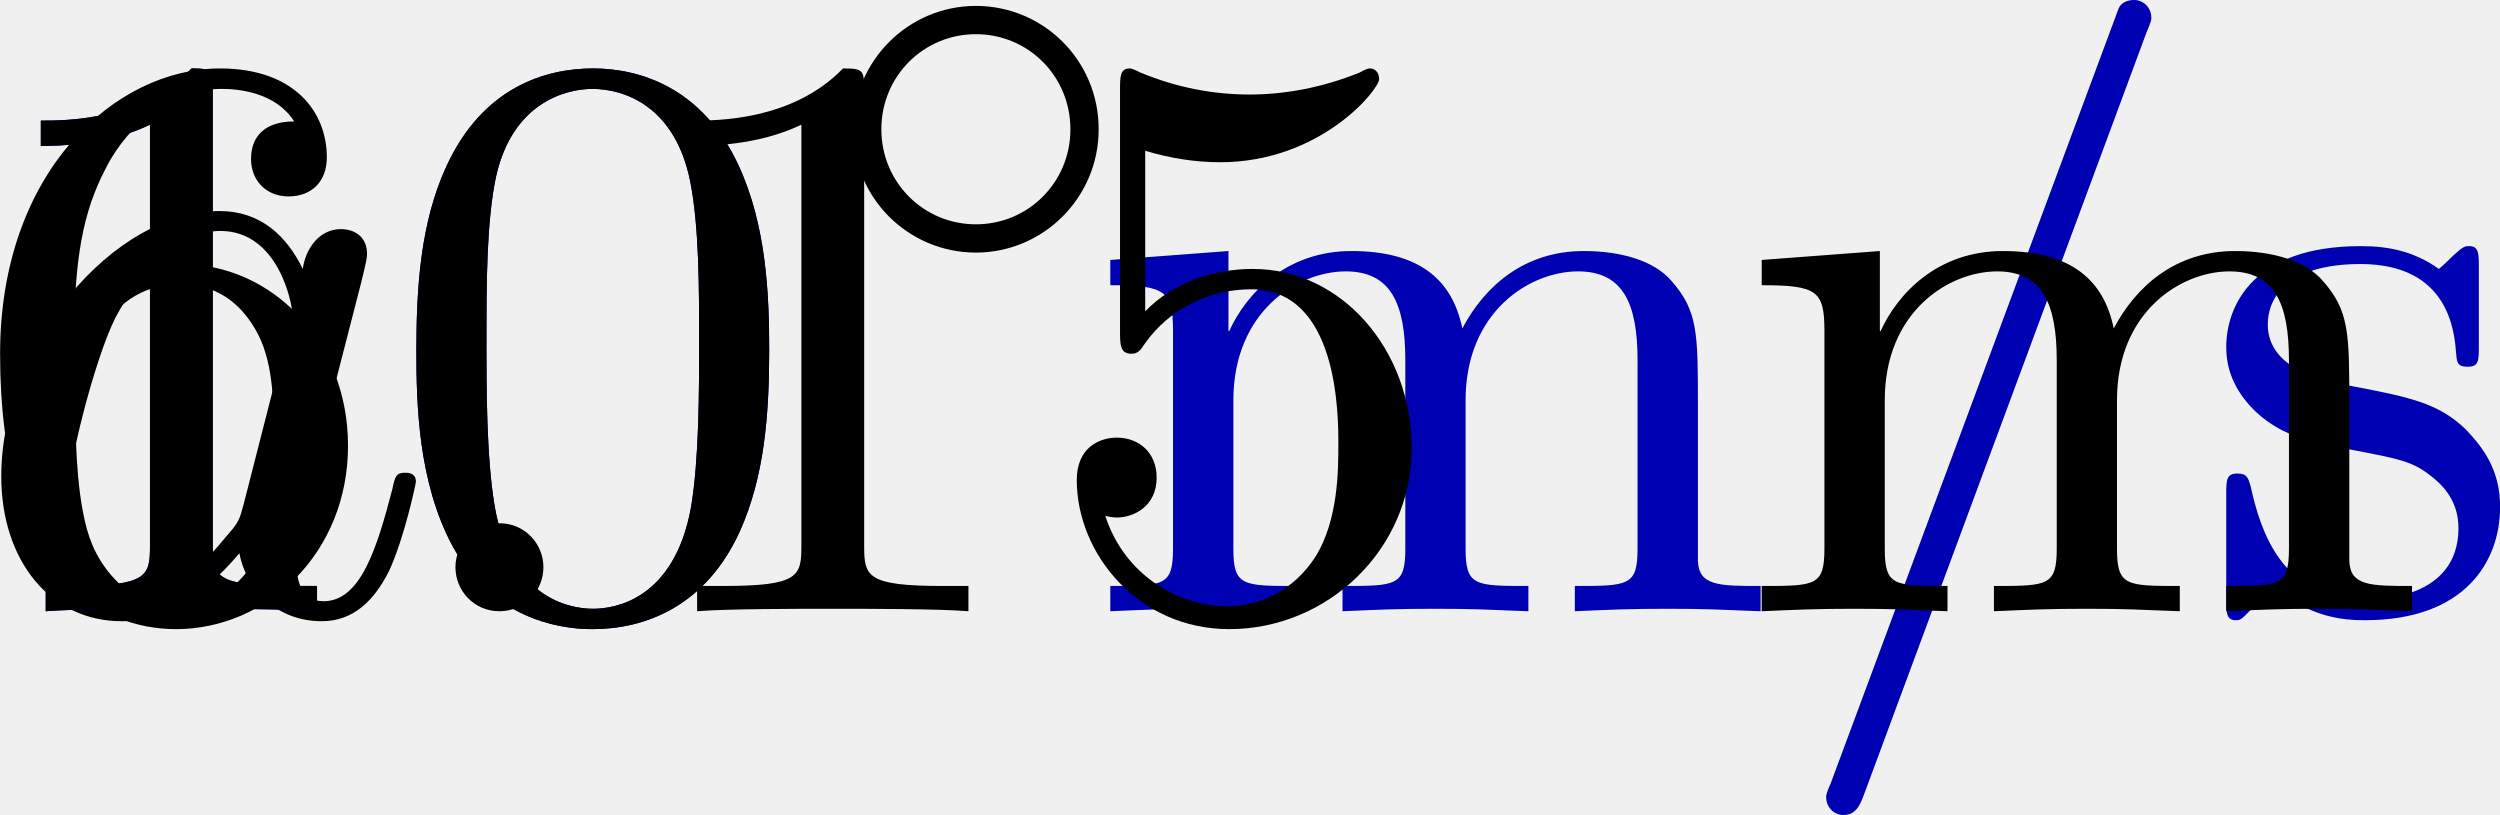
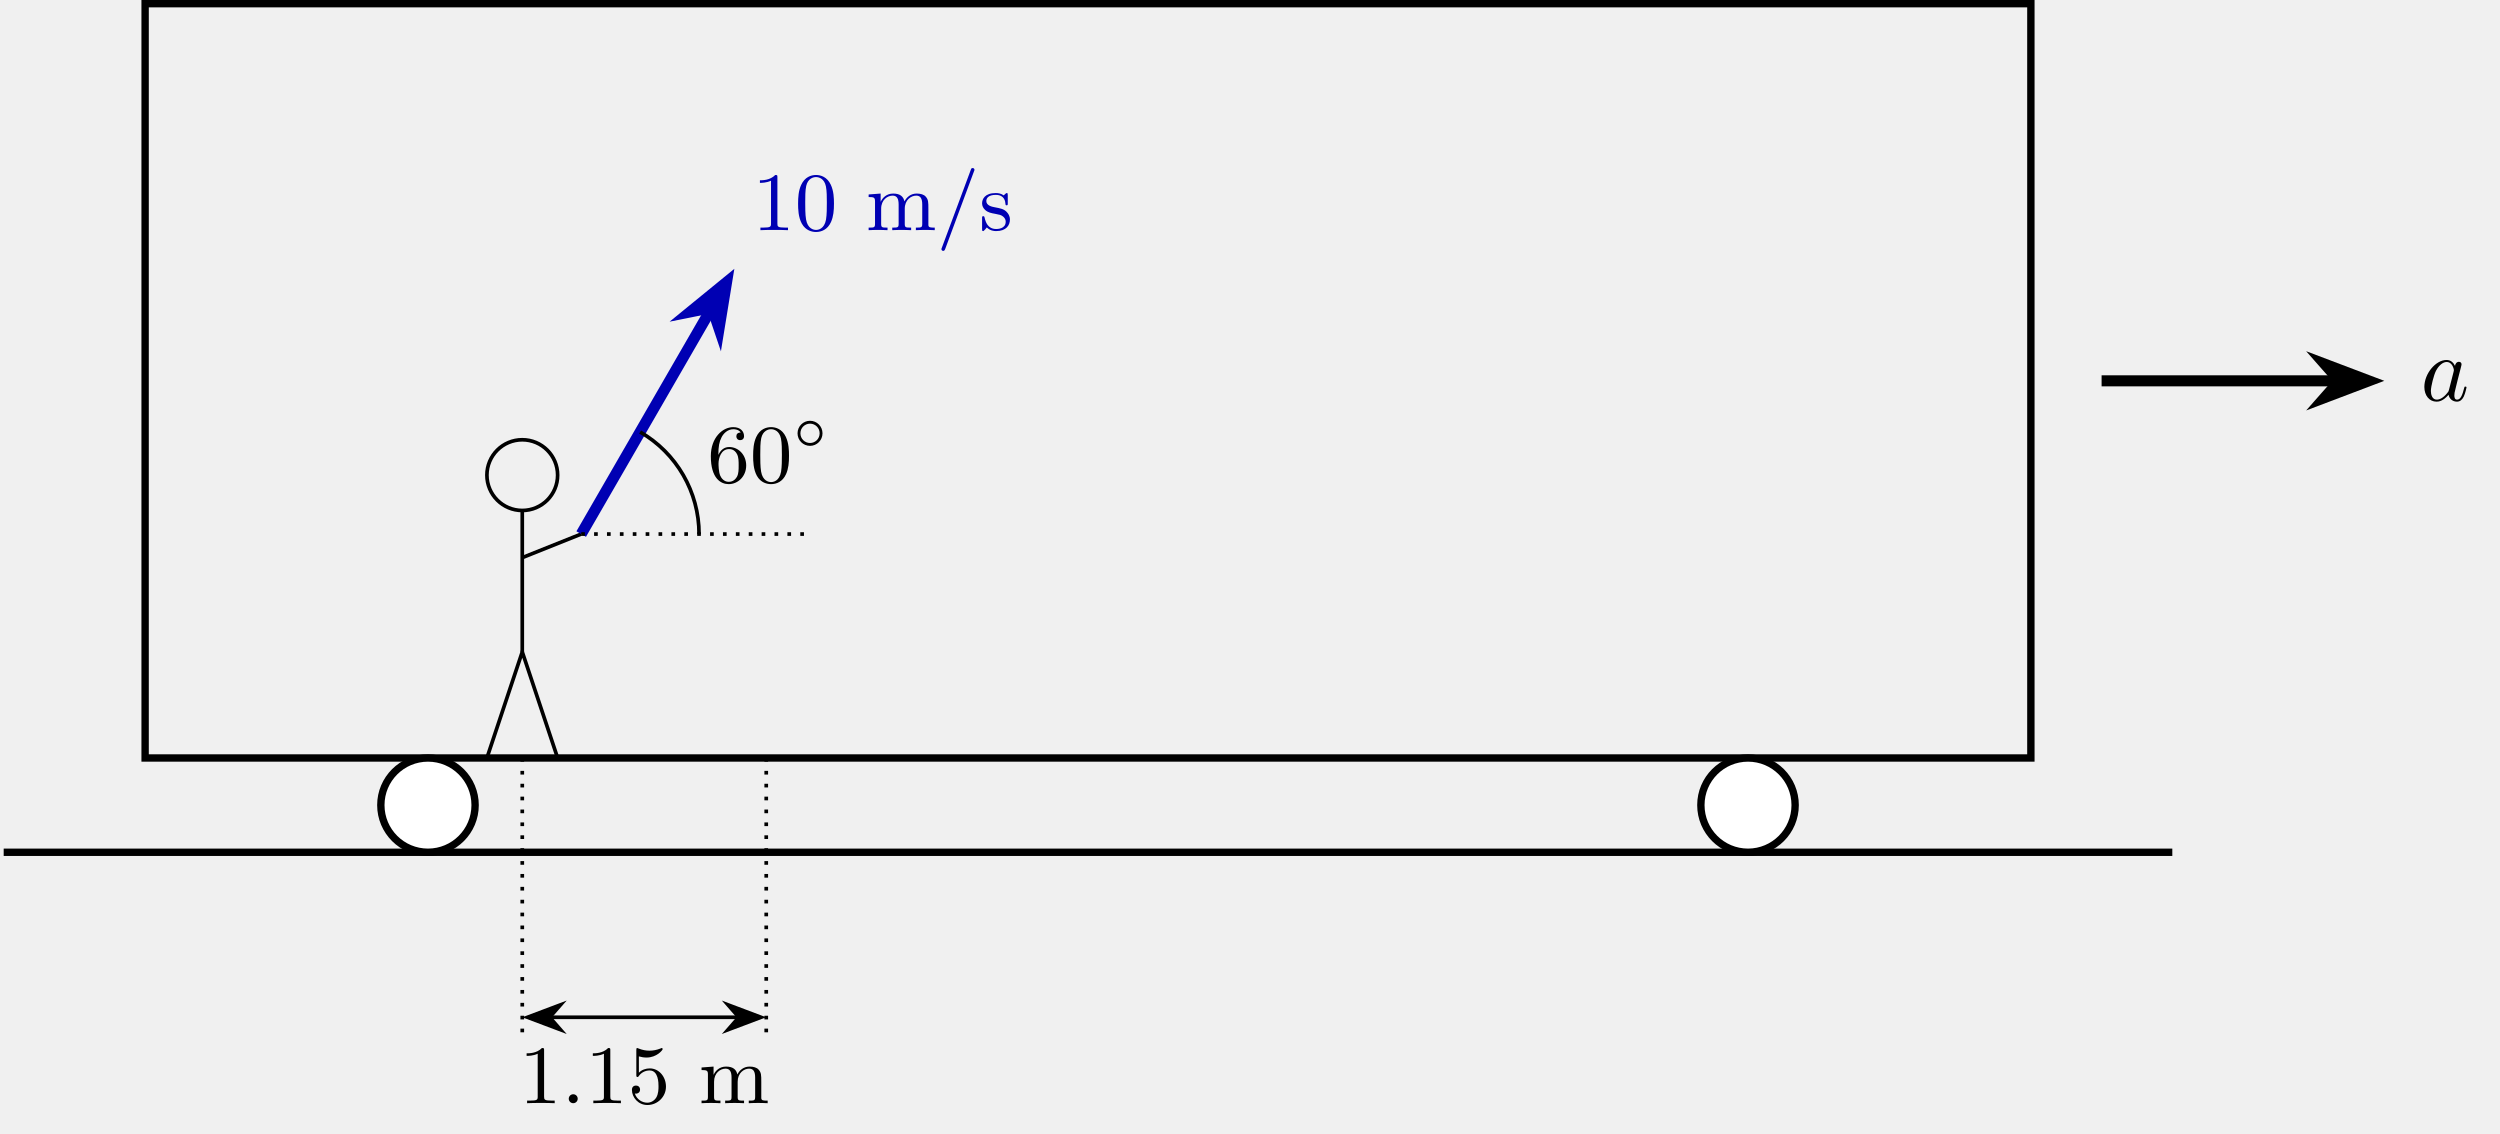
- <svg xmlns="http://www.w3.org/2000/svg" xmlns:xlink="http://www.w3.org/1999/xlink" version="1.1" width="27.506pt" height="8.966pt" viewBox="-51.924 7.296 27.506 8.966">
+ <svg xmlns="http://www.w3.org/2000/svg" xmlns:xlink="http://www.w3.org/1999/xlink" version="1.1" width="270.571pt" height="122.717pt" viewBox="-68.015 -68.015 270.571 122.717">
  <defs>
    <path id="g0-14" d="M3.258-1.494C3.258-2.254 2.648-2.851 1.907-2.851S.556-2.248 .556-1.494C.556-.735 1.166-.137 1.907-.137S3.258-.741 3.258-1.494ZM1.907-.448C1.333-.448 .867-.909 .867-1.494S1.333-2.54 1.907-2.54S2.947-2.08 2.947-1.494S2.481-.448 1.907-.448Z" />
+     <path id="g1-58" d="M1.757-.484C1.757-.744 1.551-.968 1.273-.968S.789-.744 .789-.484S.995 0 1.273 0S1.757-.224 1.757-.484Z" />
+     <path id="g1-61" d="M4.035-6.366C4.089-6.492 4.089-6.51 4.089-6.528C4.089-6.644 3.999-6.725 3.9-6.725C3.775-6.725 3.739-6.653 3.73-6.635L.565 1.883C.511 2.008 .511 2.026 .511 2.044C.511 2.161 .601 2.242 .699 2.242C.789 2.242 .861 2.206 .924 2.026L4.035-6.366Z" />
    <path id="g2-48" d="M4.241-2.869C4.241-3.47 4.214-4.241 3.9-4.914C3.506-5.756 2.824-5.972 2.304-5.972C1.766-5.972 1.085-5.756 .69-4.896C.403-4.277 .359-3.551 .359-2.869C.359-2.286 .377-1.417 .762-.708C1.184 .054 1.883 .197 2.295 .197C2.878 .197 3.542-.054 3.918-.879C4.187-1.479 4.241-2.152 4.241-2.869ZM2.304-.027C2.035-.027 1.39-.152 1.219-1.166C1.13-1.695 1.13-2.466 1.13-2.977C1.13-3.587 1.13-4.295 1.237-4.788C1.417-5.586 1.991-5.747 2.295-5.747C2.636-5.747 3.201-5.568 3.371-4.734C3.47-4.241 3.47-3.542 3.47-2.977C3.47-2.421 3.47-1.668 3.38-1.139C3.192-.117 2.529-.027 2.304-.027Z" />
    <path id="g2-49" d="M2.726-5.73C2.726-5.954 2.717-5.972 2.493-5.972C1.937-5.398 1.112-5.398 .834-5.398V-5.12C1.004-5.12 1.551-5.12 2.035-5.353V-.717C2.035-.386 2.008-.278 1.175-.278H.888V0C1.21-.027 2.008-.027 2.376-.027S3.551-.027 3.873 0V-.278H3.587C2.753-.278 2.726-.386 2.726-.717V-5.73Z" />
    <path id="g2-53" d="M.933-3.093C.933-2.932 .933-2.833 1.058-2.833C1.13-2.833 1.157-2.869 1.21-2.95C1.479-3.327 1.91-3.542 2.376-3.542C3.335-3.542 3.335-2.161 3.335-1.838C3.335-1.56 3.335-1.004 3.084-.601C2.842-.224 2.466-.054 2.116-.054C1.587-.054 .986-.386 .771-1.049C.78-1.049 .834-1.031 .897-1.031C1.076-1.031 1.336-1.148 1.336-1.47C1.336-1.748 1.139-1.91 .897-1.91C.708-1.91 .457-1.802 .457-1.444C.457-.628 1.139 .197 2.134 .197C3.219 .197 4.142-.681 4.142-1.793C4.142-2.878 3.371-3.766 2.394-3.766C1.964-3.766 1.524-3.622 1.21-3.3V-5.066C1.479-4.985 1.757-4.94 2.035-4.94C3.138-4.94 3.784-5.738 3.784-5.855C3.784-5.936 3.73-5.972 3.685-5.972C3.667-5.972 3.649-5.972 3.569-5.927C3.147-5.756 2.735-5.685 2.358-5.685C1.973-5.685 1.569-5.756 1.157-5.927C1.067-5.972 1.049-5.972 1.04-5.972C.933-5.972 .933-5.882 .933-5.73V-3.093Z" />
    <path id="g2-54" d="M1.201-2.968C1.201-3.882 1.3-4.394 1.542-4.86C1.722-5.227 2.161-5.747 2.824-5.747C3.004-5.747 3.416-5.712 3.622-5.389C3.291-5.389 3.147-5.218 3.147-4.976C3.147-4.743 3.309-4.564 3.56-4.564S3.981-4.725 3.981-4.994C3.981-5.496 3.622-5.972 2.806-5.972C1.65-5.972 .386-4.833 .386-2.833C.386-.403 1.479 .197 2.322 .197C3.318 .197 4.214-.637 4.214-1.82C4.214-2.959 3.389-3.82 2.376-3.82C1.838-3.82 1.453-3.506 1.201-2.968ZM2.313-.054C1.802-.054 1.506-.475 1.399-.735C1.228-1.139 1.219-1.883 1.219-2.026C1.219-2.627 1.497-3.596 2.358-3.596C2.502-3.596 2.941-3.596 3.228-3.04C3.398-2.699 3.398-2.26 3.398-1.829S3.398-.959 3.228-.628C2.95-.117 2.555-.054 2.313-.054Z" />
    <path id="g2-109" d="M1.668-2.322C1.668-3.291 2.367-3.739 2.905-3.739C3.398-3.739 3.56-3.389 3.56-2.762V-.69C3.56-.278 3.461-.278 2.869-.278V0C3.291-.018 3.461-.027 3.891-.027S4.438-.018 4.914 0V-.278C4.322-.278 4.223-.278 4.223-.69V-2.322C4.223-3.291 4.923-3.739 5.461-3.739C5.954-3.739 6.115-3.389 6.115-2.762V-.69C6.115-.278 6.016-.278 5.425-.278V0C5.846-.018 6.016-.027 6.447-.027S6.994-.018 7.469 0V-.278C7.012-.278 6.788-.278 6.779-.556V-2.277C6.779-3.058 6.779-3.309 6.483-3.64C6.294-3.856 5.936-3.963 5.523-3.963C4.878-3.963 4.438-3.587 4.187-3.111C4.08-3.64 3.721-3.963 2.968-3.963C2.251-3.963 1.811-3.497 1.623-3.084H1.614V-3.963L.314-3.865V-3.587C.924-3.587 1.004-3.524 1.004-3.084V-.69C1.004-.278 .906-.278 .314-.278V0C.735-.018 .906-.027 1.336-.027S1.883-.018 2.358 0V-.278C1.766-.278 1.668-.278 1.668-.69V-2.322Z" />
    <path id="g2-115" d="M3.084-3.784C3.084-3.936 3.084-4.017 2.977-4.017C2.932-4.017 2.914-4.017 2.798-3.909C2.78-3.891 2.699-3.811 2.645-3.766C2.367-3.963 2.089-4.017 1.784-4.017C.601-4.017 .305-3.362 .305-2.905C.305-2.618 .43-2.385 .637-2.188C.941-1.91 1.282-1.847 1.739-1.766C2.197-1.677 2.349-1.65 2.546-1.497C2.636-1.426 2.86-1.255 2.86-.915C2.86-.126 1.955-.126 1.829-.126C.915-.126 .681-.888 .574-1.372C.547-1.462 .538-1.515 .43-1.515C.305-1.515 .305-1.444 .305-1.282V-.134C.305 .018 .305 .099 .412 .099C.466 .099 .475 .09 .637-.081C.672-.134 .771-.251 .816-.296C1.193 .072 1.605 .099 1.829 .099C2.932 .099 3.318-.547 3.318-1.148C3.318-1.551 3.138-1.793 2.941-2C2.636-2.295 2.313-2.358 1.65-2.484C1.417-2.529 .762-2.645 .762-3.156C.762-3.443 .968-3.82 1.784-3.82C2.753-3.82 2.815-3.075 2.833-2.851C2.842-2.744 2.842-2.69 2.959-2.69C3.084-2.69 3.084-2.753 3.084-2.923V-3.784Z" />
-     <path id="g1-58" d="M1.757-.484C1.757-.744 1.551-.968 1.273-.968S.789-.744 .789-.484S.995 0 1.273 0S1.757-.224 1.757-.484Z" />
-     <path id="g1-61" d="M4.035-6.366C4.089-6.492 4.089-6.51 4.089-6.528C4.089-6.644 3.999-6.725 3.9-6.725C3.775-6.725 3.739-6.653 3.73-6.635L.565 1.883C.511 2.008 .511 2.026 .511 2.044C.511 2.161 .601 2.242 .699 2.242C.789 2.242 .861 2.206 .924 2.026L4.035-6.366Z" />
    <path id="g3-97" d="M3.716-3.766C3.537-4.134 3.248-4.403 2.8-4.403C1.634-4.403 .399-2.939 .399-1.484C.399-.548 .946 .11 1.724 .11C1.923 .11 2.421 .07 3.019-.638C3.098-.219 3.447 .11 3.925 .11C4.274 .11 4.503-.12 4.663-.438C4.832-.797 4.961-1.405 4.961-1.425C4.961-1.524 4.872-1.524 4.842-1.524C4.742-1.524 4.732-1.484 4.702-1.345C4.533-.697 4.354-.11 3.945-.11C3.676-.11 3.646-.369 3.646-.568C3.646-.787 3.666-.867 3.776-1.305C3.885-1.724 3.905-1.823 3.995-2.202L4.354-3.597C4.423-3.875 4.423-3.895 4.423-3.935C4.423-4.105 4.304-4.204 4.134-4.204C3.895-4.204 3.746-3.985 3.716-3.766ZM3.068-1.186C3.019-1.006 3.019-.986 2.869-.817C2.431-.269 2.022-.11 1.743-.11C1.245-.11 1.106-.658 1.106-1.046C1.106-1.544 1.425-2.77 1.654-3.228C1.963-3.816 2.411-4.184 2.809-4.184C3.457-4.184 3.597-3.367 3.597-3.308S3.577-3.188 3.567-3.138L3.068-1.186Z" />
  </defs>
  <g id="page1">
-     <use x="-52.309" y="14.021" xlink:href="#g3-97" />
-     <g fill="#0000b3">
-       <use x="-52.309" y="14.021" xlink:href="#g2-49" />
-       <use x="-47.702" y="14.021" xlink:href="#g2-48" />
-       <use x="-40.022" y="14.021" xlink:href="#g2-109" />
-       <use x="-32.343" y="14.021" xlink:href="#g1-61" />
-       <use x="-27.735" y="14.021" xlink:href="#g2-115" />
+     <g stroke-miterlimit="10" transform="translate(-52.30933,14.02066)scale(0.996264,-0.996264)">
+       <g fill="#000" stroke="#000">
+         <g stroke-width="0.4">
+           <g stroke-width="0.8">
+             <path d="M 0.0 0.0 M 0.0 0.0 L 0.0 81.943 L 204.858 81.943 L 204.858 0.0 Z M 204.858 81.943" fill="none" />
+           </g>
+           <g stroke-width="0.8">
+             <path d="M -15.365 -10.243 L 220.223 -10.243" fill="none" />
+           </g>
+           <g stroke-width="0.8">
+             <g fill="#fff">
+               <path d="M 30.729 -5.121 M 35.85 -5.121 C 35.85 -2.293 33.557 0.0 30.729 0.0 C 27.9 0.0 25.607 -2.293 25.607 -5.121 C 25.607 -7.95 27.9 -10.243 30.729 -10.243 C 33.557 -10.243 35.85 -7.95 35.85 -5.121 Z M 30.729 -5.121" />
+             </g>
+           </g>
+           <g stroke-width="0.8">
+             <g fill="#fff">
+               <path d="M 174.13 -5.121 M 179.251 -5.121 C 179.251 -2.293 176.958 0.0 174.13 0.0 C 171.301 0.0 169.008 -2.293 169.008 -5.121 C 169.008 -7.95 171.301 -10.243 174.13 -10.243 C 176.958 -10.243 179.251 -7.95 179.251 -5.121 Z M 174.13 -5.121" />
+             </g>
+           </g>
+           <g stroke-width="1.2">
+             <path d="M 212.541 40.972 L 238.093 40.972" fill="none" />
+             <g transform="translate(234.8693,40.97182)">
+               <g stroke-dasharray="none" stroke-dashoffset="0.0">
+                 <g stroke-linejoin="miter">
+                   <path d=" M 6.691 0.0 L 1.938 1.802 L 3.524 0.0 L 1.938 -1.802 Z  " />
+                 </g>
+               </g>
+             </g>
+             <g transform="translate(247.2023,38.81905)">
+               <g stroke="none" transform="scale(-1.00375,1.00375)translate(-52.30933,14.02066)scale(-1,-1)">
+                 <g fill="#000">
+                   <g stroke="none">
+                     <use x="-52.309" y="14.021" xlink:href="#g3-97" />
+                   </g>
+                 </g>
+               </g>
+             </g>
+           </g>
+           <path d="M 37.13 0.0 L 40.972 11.523 L 44.813 0.0" fill="none" />
+           <path d="M 40.972 11.523 L 40.972 26.888" fill="none" />
+           <path d="M 40.972 30.729 M 44.813 30.729 C 44.813 32.85 43.093 34.57 40.972 34.57 C 38.851 34.57 37.131 32.85 37.131 30.729 C 37.131 28.607 38.851 26.888 40.972 26.888 C 43.093 26.888 44.813 28.607 44.813 30.729 Z M 40.972 30.729" fill="none" />
+           <path d="M 40.972 21.766 L 47.374 24.327" fill="none" />
+           <g stroke-width="1.2">
+             <g fill="#0000b3" stroke="#0000b3">
+               <path d="M 47.374 24.327 L 61.43 48.674" fill="none" />
+               <g transform="matrix(0.49998,0.86601,-0.86601,0.49998,59.81834,45.88167)">
+                 <g stroke-dasharray="none" stroke-dashoffset="0.0">
+                   <g stroke-linejoin="miter">
+                     <path d=" M 6.691 0.0 L 1.938 1.802 L 3.524 0.0 L 1.938 -1.802 Z  " />
+                   </g>
+                 </g>
+               </g>
+               <g transform="translate(65.95117,57.33911)">
+                 <g stroke="none" transform="scale(-1.00375,1.00375)translate(-52.30933,14.02066)scale(-1,-1)">
+                   <g fill="#0000b3">
+                     <g stroke="none">
+                       <g fill="#0000b3">
+                         <use x="-52.309" y="14.021" xlink:href="#g2-49" />
+                         <use x="-47.702" y="14.021" xlink:href="#g2-48" />
+                         <use x="-40.022" y="14.021" xlink:href="#g2-109" />
+                         <use x="-32.343" y="14.021" xlink:href="#g1-61" />
+                         <use x="-27.735" y="14.021" xlink:href="#g2-115" />
+                       </g>
+                     </g>
+                   </g>
+                 </g>
+               </g>
+             </g>
+           </g>
+           <g stroke-dasharray="0.4,1.0" stroke-dashoffset="0.0">
+             <path d="M 47.374 24.327 L 71.7 24.327" fill="none" />
+           </g>
+           <path d="M 60.177 24.327 C 60.177 28.901 57.736 33.128 53.775 35.415" fill="none" />
+           <g transform="translate(61.06754,29.94737)">
+             <g stroke="none" transform="scale(-1.00375,1.00375)translate(-52.30933,14.02066)scale(-1,-1)">
+               <g fill="#000">
+                 <g stroke="none">
+                   <use x="-52.309" y="14.021" xlink:href="#g2-54" />
+                   <use x="-47.702" y="14.021" xlink:href="#g2-48" />
+                   <use x="-43.094" y="10.212" xlink:href="#g0-14" />
+                 </g>
+               </g>
+             </g>
+           </g>
+           <g stroke-dasharray="0.4,1.0" stroke-dashoffset="0.0">
+             <path d="M 40.972 0.0 L 40.972 -30.729" fill="none" />
+           </g>
+           <g stroke-dasharray="0.4,1.0" stroke-dashoffset="0.0">
+             <path d="M 67.475 0.0 L 67.475 -30.729" fill="none" />
+           </g>
+           <path d="M 44.047 -28.168 L 64.4 -28.168" fill="none" />
+           <g transform="matrix(-1.0,0.0,0.0,-1.0,45.77179,-28.16817)">
+             <g stroke-dasharray="none" stroke-dashoffset="0.0">
+               <g stroke-linejoin="miter">
+                 <path d=" M 4.23 0.0 L 0.646 1.351 L 1.825 0.0 L 0.646 -1.351 Z  " />
+               </g>
+             </g>
+           </g>
+           <g transform="translate(62.6751,-28.16817)">
+             <g stroke-dasharray="none" stroke-dashoffset="0.0">
+               <g stroke-linejoin="miter">
+                 <path d=" M 4.23 0.0 L 0.646 1.351 L 1.825 0.0 L 0.646 -1.351 Z  " />
+               </g>
+             </g>
+           </g>
+           <g transform="translate(40.60547,-37.50113)">
+             <g stroke="none" transform="scale(-1.00375,1.00375)translate(-52.30933,14.02066)scale(-1,-1)">
+               <g fill="#000">
+                 <g stroke="none">
+                   <use x="-52.309" y="14.021" xlink:href="#g2-49" />
+                   <use x="-47.702" y="14.021" xlink:href="#g1-58" />
+                   <use x="-45.142" y="14.021" xlink:href="#g2-49" />
+                   <use x="-40.534" y="14.021" xlink:href="#g2-53" />
+                   <use x="-32.855" y="14.021" xlink:href="#g2-109" />
+                 </g>
+               </g>
+             </g>
+           </g>
+         </g>
+       </g>
    </g>
-     <use x="-52.309" y="14.021" xlink:href="#g2-54" />
-     <use x="-47.702" y="14.021" xlink:href="#g2-48" />
-     <use x="-43.094" y="10.212" xlink:href="#g0-14" />
-     <use x="-52.309" y="14.021" xlink:href="#g2-49" />
-     <use x="-47.702" y="14.021" xlink:href="#g1-58" />
-     <use x="-45.142" y="14.021" xlink:href="#g2-49" />
-     <use x="-40.534" y="14.021" xlink:href="#g2-53" />
-     <use x="-32.855" y="14.021" xlink:href="#g2-109" />
  </g>
</svg>
